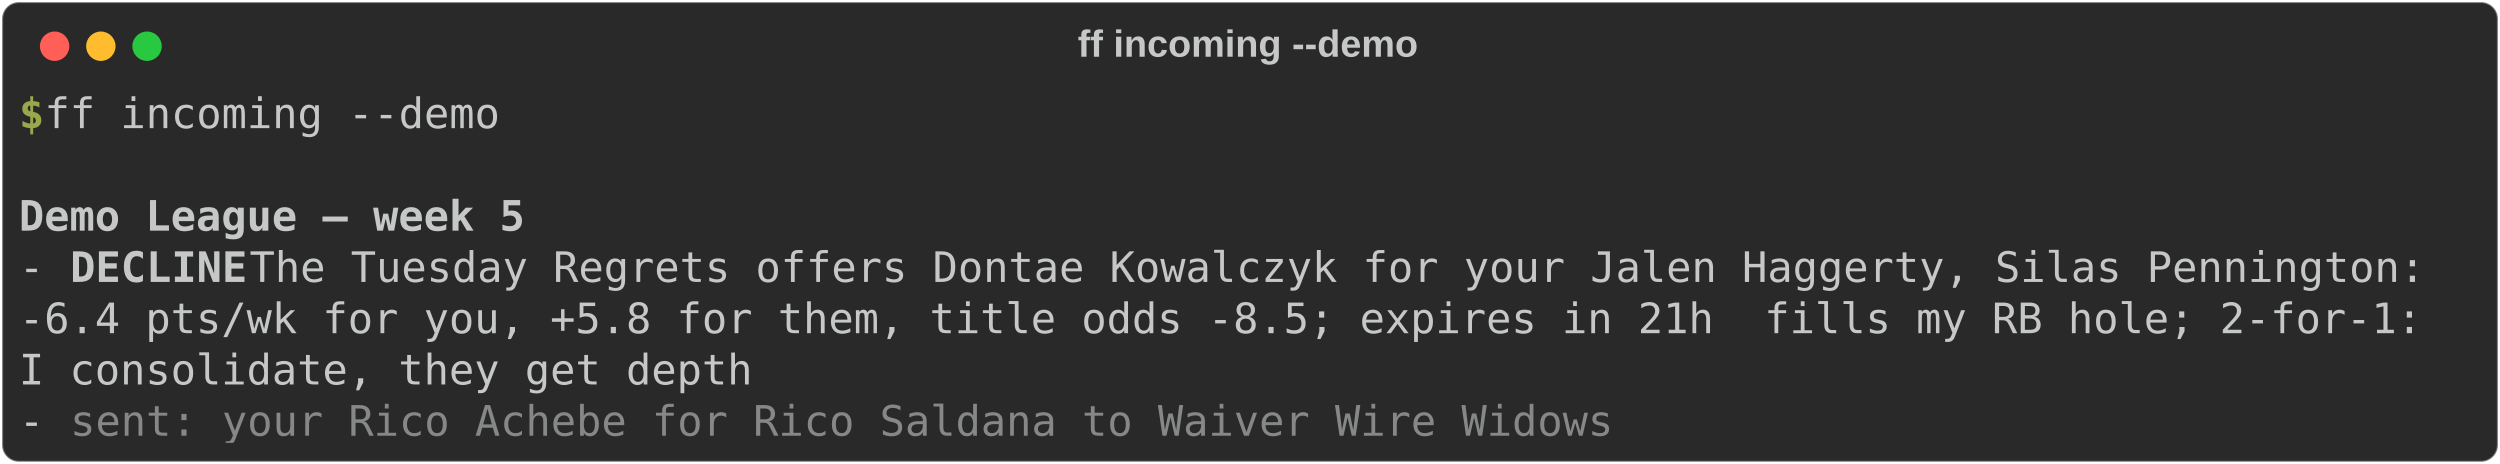
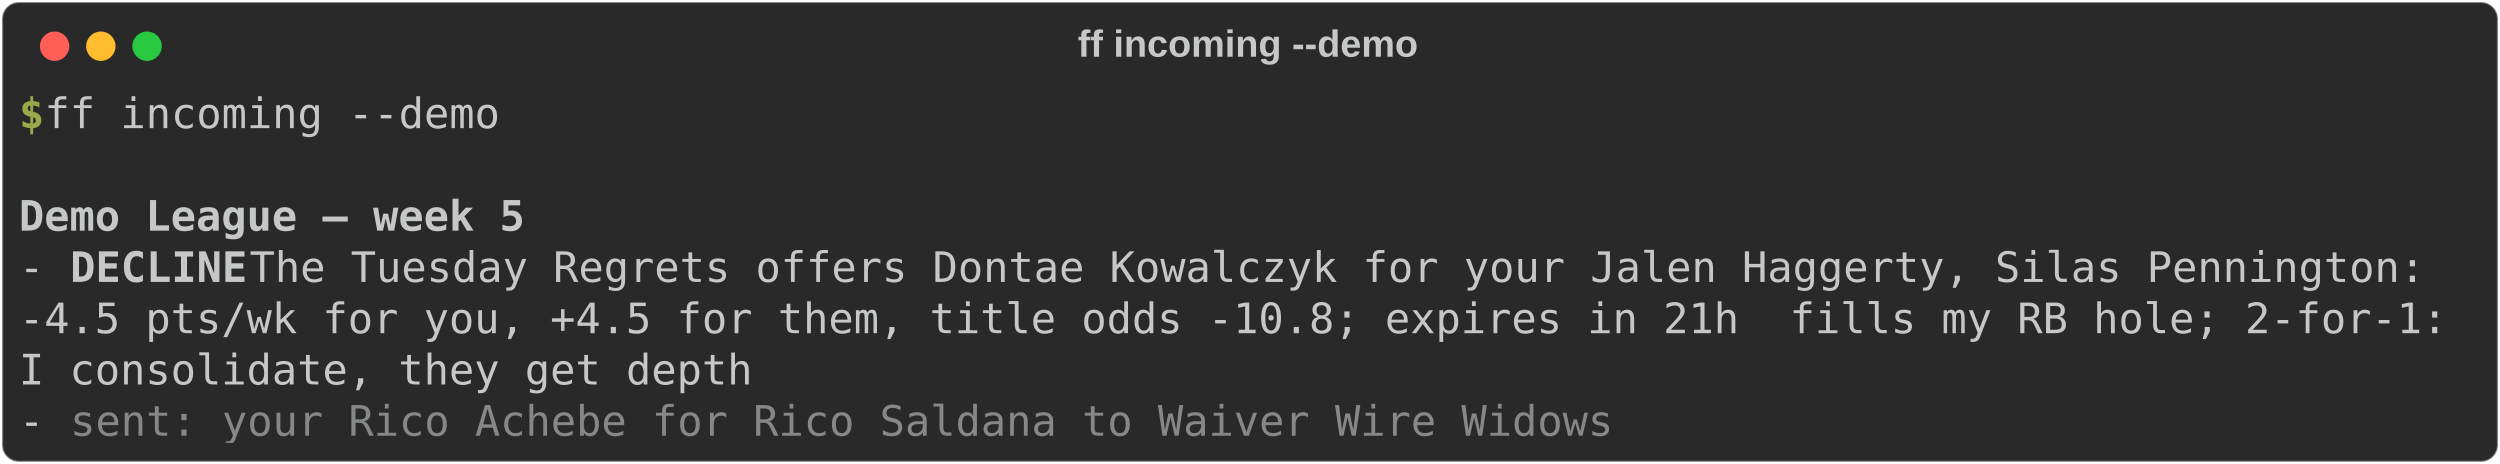
<svg xmlns="http://www.w3.org/2000/svg" class="rich-terminal" viewBox="0 0 1190 220.8">
  <style>

    @font-face {
        font-family: "Fira Code";
        src: local("FiraCode-Regular"),
                url("https://cdnjs.cloudflare.com/ajax/libs/firacode/6.2.0/woff2/FiraCode-Regular.woff2") format("woff2"),
                url("https://cdnjs.cloudflare.com/ajax/libs/firacode/6.2.0/woff/FiraCode-Regular.woff") format("woff");
        font-style: normal;
        font-weight: 400;
    }
    @font-face {
        font-family: "Fira Code";
        src: local("FiraCode-Bold"),
                url("https://cdnjs.cloudflare.com/ajax/libs/firacode/6.2.0/woff2/FiraCode-Bold.woff2") format("woff2"),
                url("https://cdnjs.cloudflare.com/ajax/libs/firacode/6.2.0/woff/FiraCode-Bold.woff") format("woff");
        font-style: bold;
        font-weight: 700;
    }

-     .terminal-3076124332-matrix {
+     .terminal-3051679411-matrix {
        font-family: Fira Code, monospace;
        font-size: 20px;
        line-height: 24.4px;
        font-variant-east-asian: full-width;
    }

-     .terminal-3076124332-title {
+     .terminal-3051679411-title {
        font-size: 18px;
        font-weight: bold;
        font-family: arial;
    }

-     .terminal-3076124332-r1 { fill: #98a84b;font-weight: bold }
- .terminal-3076124332-r2 { fill: #c5c8c6 }
- .terminal-3076124332-r3 { fill: #c5c8c6;font-weight: bold }
- .terminal-3076124332-r4 { fill: #868887 }
+     .terminal-3051679411-r1 { fill: #98a84b;font-weight: bold }
+ .terminal-3051679411-r2 { fill: #c5c8c6 }
+ .terminal-3051679411-r3 { fill: #c5c8c6;font-weight: bold }
+ .terminal-3051679411-r4 { fill: #868887 }
    </style>
  <defs>
-     <clipPath id="terminal-3076124332-clip-terminal">
+     <clipPath id="terminal-3051679411-clip-terminal">
      <rect x="0" y="0" width="1170.2" height="169.8" />
    </clipPath>
-     <clipPath id="terminal-3076124332-line-0">
+     <clipPath id="terminal-3051679411-line-0">
      <rect x="0" y="1.5" width="1171.2" height="24.65" />
    </clipPath>
-     <clipPath id="terminal-3076124332-line-1">
+     <clipPath id="terminal-3051679411-line-1">
      <rect x="0" y="25.9" width="1171.2" height="24.65" />
    </clipPath>
-     <clipPath id="terminal-3076124332-line-2">
+     <clipPath id="terminal-3051679411-line-2">
      <rect x="0" y="50.3" width="1171.2" height="24.65" />
    </clipPath>
-     <clipPath id="terminal-3076124332-line-3">
+     <clipPath id="terminal-3051679411-line-3">
      <rect x="0" y="74.7" width="1171.2" height="24.65" />
    </clipPath>
-     <clipPath id="terminal-3076124332-line-4">
+     <clipPath id="terminal-3051679411-line-4">
      <rect x="0" y="99.1" width="1171.2" height="24.65" />
    </clipPath>
-     <clipPath id="terminal-3076124332-line-5">
+     <clipPath id="terminal-3051679411-line-5">
      <rect x="0" y="123.5" width="1171.2" height="24.65" />
    </clipPath>
  </defs>
  <rect fill="#292929" stroke="rgba(255,255,255,0.35)" stroke-width="1" x="1" y="1" width="1188" height="218.8" rx="8" />
-   <text class="terminal-3076124332-title" fill="#c5c8c6" text-anchor="middle" x="594" y="27">ff incoming --demo</text>
+   <text class="terminal-3051679411-title" fill="#c5c8c6" text-anchor="middle" x="594" y="27">ff incoming --demo</text>
  <g transform="translate(26,22)">
    <circle cx="0" cy="0" r="7" fill="#ff5f57" />
    <circle cx="22" cy="0" r="7" fill="#febc2e" />
    <circle cx="44" cy="0" r="7" fill="#28c840" />
  </g>
-   <g transform="translate(9, 41)" clip-path="url(#terminal-3076124332-clip-terminal)">
-     <g class="terminal-3076124332-matrix">
-       <text class="terminal-3076124332-r1" x="0" y="20" textLength="12.2" clip-path="url(#terminal-3076124332-line-0)">$</text>
-       <text class="terminal-3076124332-r2" x="12.2" y="20" textLength="231.8" clip-path="url(#terminal-3076124332-line-0)"> ff incoming --demo</text>
-       <text class="terminal-3076124332-r2" x="1171.2" y="20" textLength="12.2" clip-path="url(#terminal-3076124332-line-0)">
+   <g transform="translate(9, 41)" clip-path="url(#terminal-3051679411-clip-terminal)">
+     <g class="terminal-3051679411-matrix">
+       <text class="terminal-3051679411-r1" x="0" y="20" textLength="12.2" clip-path="url(#terminal-3051679411-line-0)">$</text>
+       <text class="terminal-3051679411-r2" x="12.2" y="20" textLength="231.8" clip-path="url(#terminal-3051679411-line-0)"> ff incoming --demo</text>
+       <text class="terminal-3051679411-r2" x="1171.2" y="20" textLength="12.2" clip-path="url(#terminal-3051679411-line-0)">
</text>
-       <text class="terminal-3076124332-r2" x="1171.2" y="44.4" textLength="12.2" clip-path="url(#terminal-3076124332-line-1)">
+       <text class="terminal-3051679411-r2" x="1171.2" y="44.4" textLength="12.2" clip-path="url(#terminal-3051679411-line-1)">
</text>
-       <text class="terminal-3076124332-r3" x="0" y="68.8" textLength="244" clip-path="url(#terminal-3076124332-line-2)">Demo League — week 5</text>
-       <text class="terminal-3076124332-r2" x="1171.2" y="68.8" textLength="12.2" clip-path="url(#terminal-3076124332-line-2)">
+       <text class="terminal-3051679411-r3" x="0" y="68.8" textLength="244" clip-path="url(#terminal-3051679411-line-2)">Demo League — week 5</text>
+       <text class="terminal-3051679411-r2" x="1171.2" y="68.8" textLength="12.2" clip-path="url(#terminal-3051679411-line-2)">
</text>
-       <text class="terminal-3076124332-r2" x="0" y="93.2" textLength="24.4" clip-path="url(#terminal-3076124332-line-3)">- </text>
-       <text class="terminal-3076124332-r3" x="24.4" y="93.2" textLength="85.4" clip-path="url(#terminal-3076124332-line-3)">DECLINE</text>
-       <text class="terminal-3076124332-r2" x="109.8" y="93.2" textLength="1061.4" clip-path="url(#terminal-3076124332-line-3)"> The Tuesday Regrets offers Dontae Kowalczyk for your Jalen Haggerty, Silas Pennington:</text>
-       <text class="terminal-3076124332-r2" x="1171.2" y="93.2" textLength="12.2" clip-path="url(#terminal-3076124332-line-3)">
+       <text class="terminal-3051679411-r2" x="0" y="93.2" textLength="24.4" clip-path="url(#terminal-3051679411-line-3)">- </text>
+       <text class="terminal-3051679411-r3" x="24.4" y="93.2" textLength="85.4" clip-path="url(#terminal-3051679411-line-3)">DECLINE</text>
+       <text class="terminal-3051679411-r2" x="109.8" y="93.2" textLength="1061.4" clip-path="url(#terminal-3051679411-line-3)"> The Tuesday Regrets offers Dontae Kowalczyk for your Jalen Haggerty, Silas Pennington:</text>
+       <text class="terminal-3051679411-r2" x="1171.2" y="93.2" textLength="12.2" clip-path="url(#terminal-3051679411-line-3)">
</text>
-       <text class="terminal-3076124332-r2" x="0" y="117.6" textLength="1171.2" clip-path="url(#terminal-3076124332-line-4)">-6.4 pts/wk for you, +5.8 for them, title odds -8.5; expires in 21h  fills my RB hole; 2-for-1: </text>
-       <text class="terminal-3076124332-r2" x="1171.2" y="117.6" textLength="12.2" clip-path="url(#terminal-3076124332-line-4)">
+       <text class="terminal-3051679411-r2" x="0" y="117.6" textLength="1171.2" clip-path="url(#terminal-3051679411-line-4)">-4.5 pts/wk for you, +4.5 for them, title odds -10.8; expires in 21h  fills my RB hole; 2-for-1:</text>
+       <text class="terminal-3051679411-r2" x="1171.2" y="117.6" textLength="12.2" clip-path="url(#terminal-3051679411-line-4)">
</text>
-       <text class="terminal-3076124332-r2" x="0" y="142" textLength="353.8" clip-path="url(#terminal-3076124332-line-5)">I consolidate, they get depth</text>
-       <text class="terminal-3076124332-r2" x="1171.2" y="142" textLength="12.2" clip-path="url(#terminal-3076124332-line-5)">
+       <text class="terminal-3051679411-r2" x="0" y="142" textLength="353.8" clip-path="url(#terminal-3051679411-line-5)">I consolidate, they get depth</text>
+       <text class="terminal-3051679411-r2" x="1171.2" y="142" textLength="12.2" clip-path="url(#terminal-3051679411-line-5)">
</text>
-       <text class="terminal-3076124332-r2" x="0" y="166.4" textLength="24.4" clip-path="url(#terminal-3076124332-line-6)">- </text>
-       <text class="terminal-3076124332-r4" x="24.4" y="166.4" textLength="744.2" clip-path="url(#terminal-3076124332-line-6)">sent: your Rico Achebe for Rico Saldana to Waiver Wire Widows</text>
-       <text class="terminal-3076124332-r2" x="1171.2" y="166.4" textLength="12.2" clip-path="url(#terminal-3076124332-line-6)">
+       <text class="terminal-3051679411-r2" x="0" y="166.4" textLength="24.4" clip-path="url(#terminal-3051679411-line-6)">- </text>
+       <text class="terminal-3051679411-r4" x="24.4" y="166.4" textLength="744.2" clip-path="url(#terminal-3051679411-line-6)">sent: your Rico Achebe for Rico Saldana to Waiver Wire Widows</text>
+       <text class="terminal-3051679411-r2" x="1171.2" y="166.4" textLength="12.2" clip-path="url(#terminal-3051679411-line-6)">
</text>
    </g>
  </g>
</svg>
